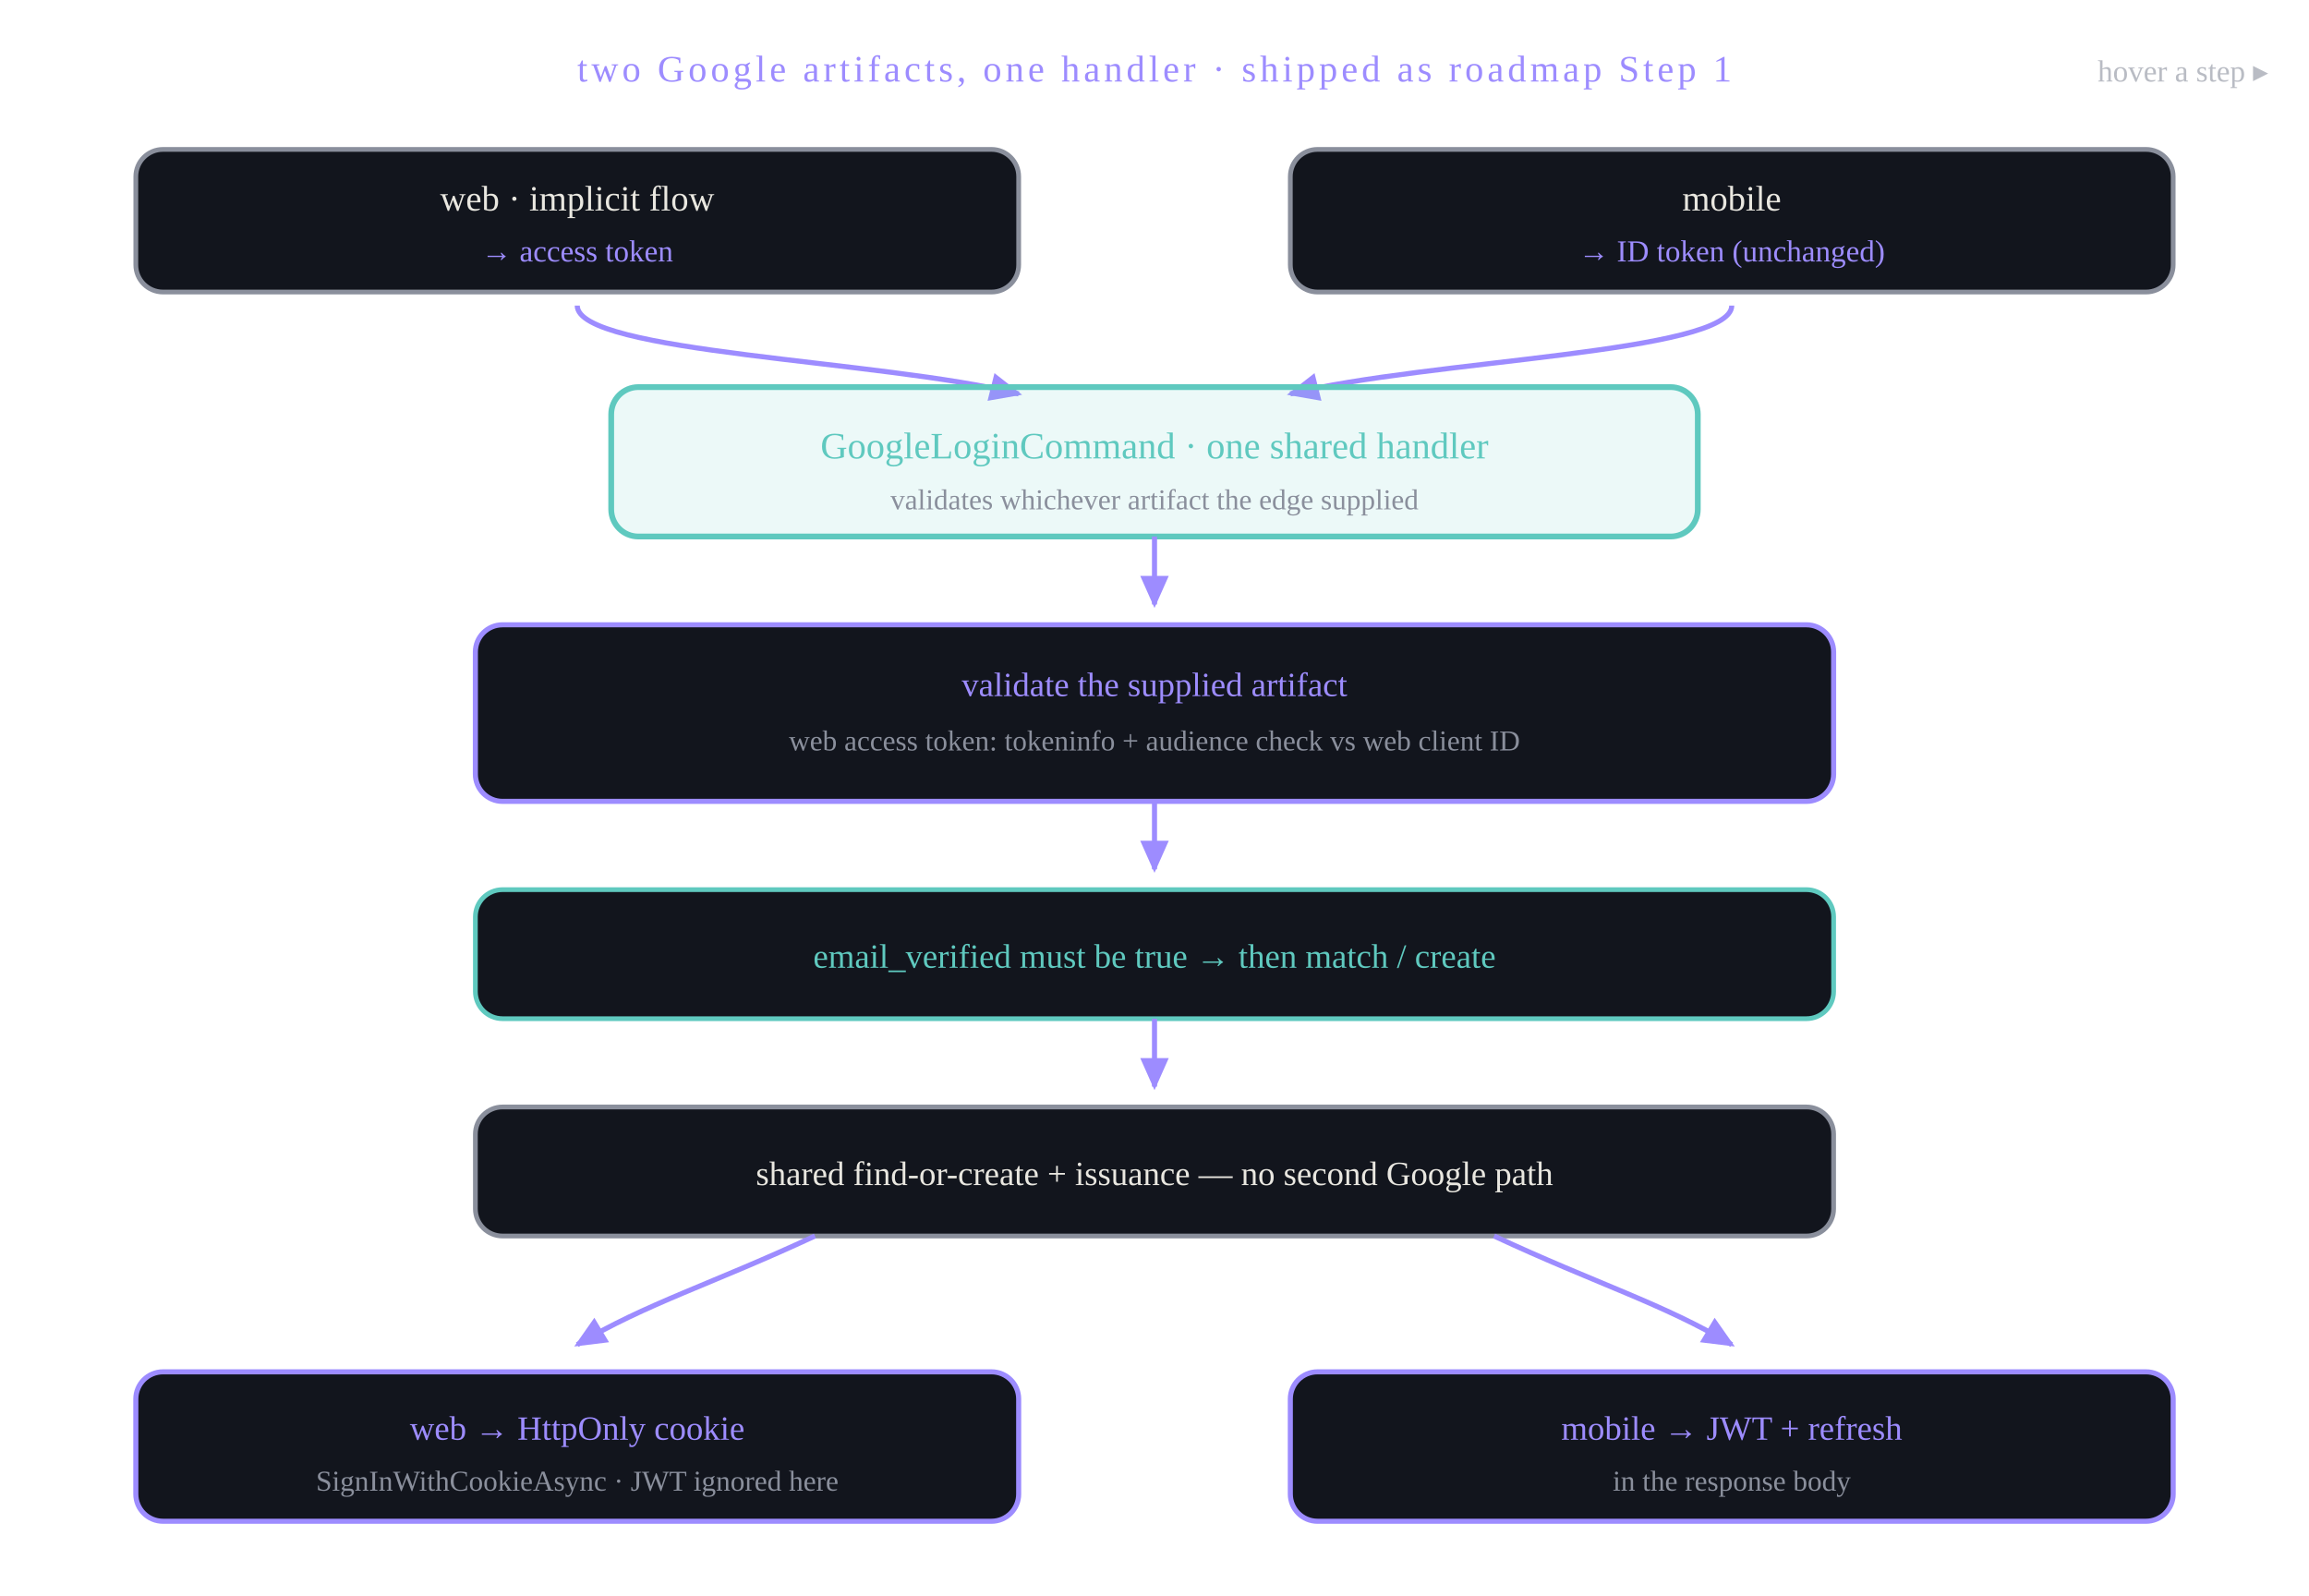
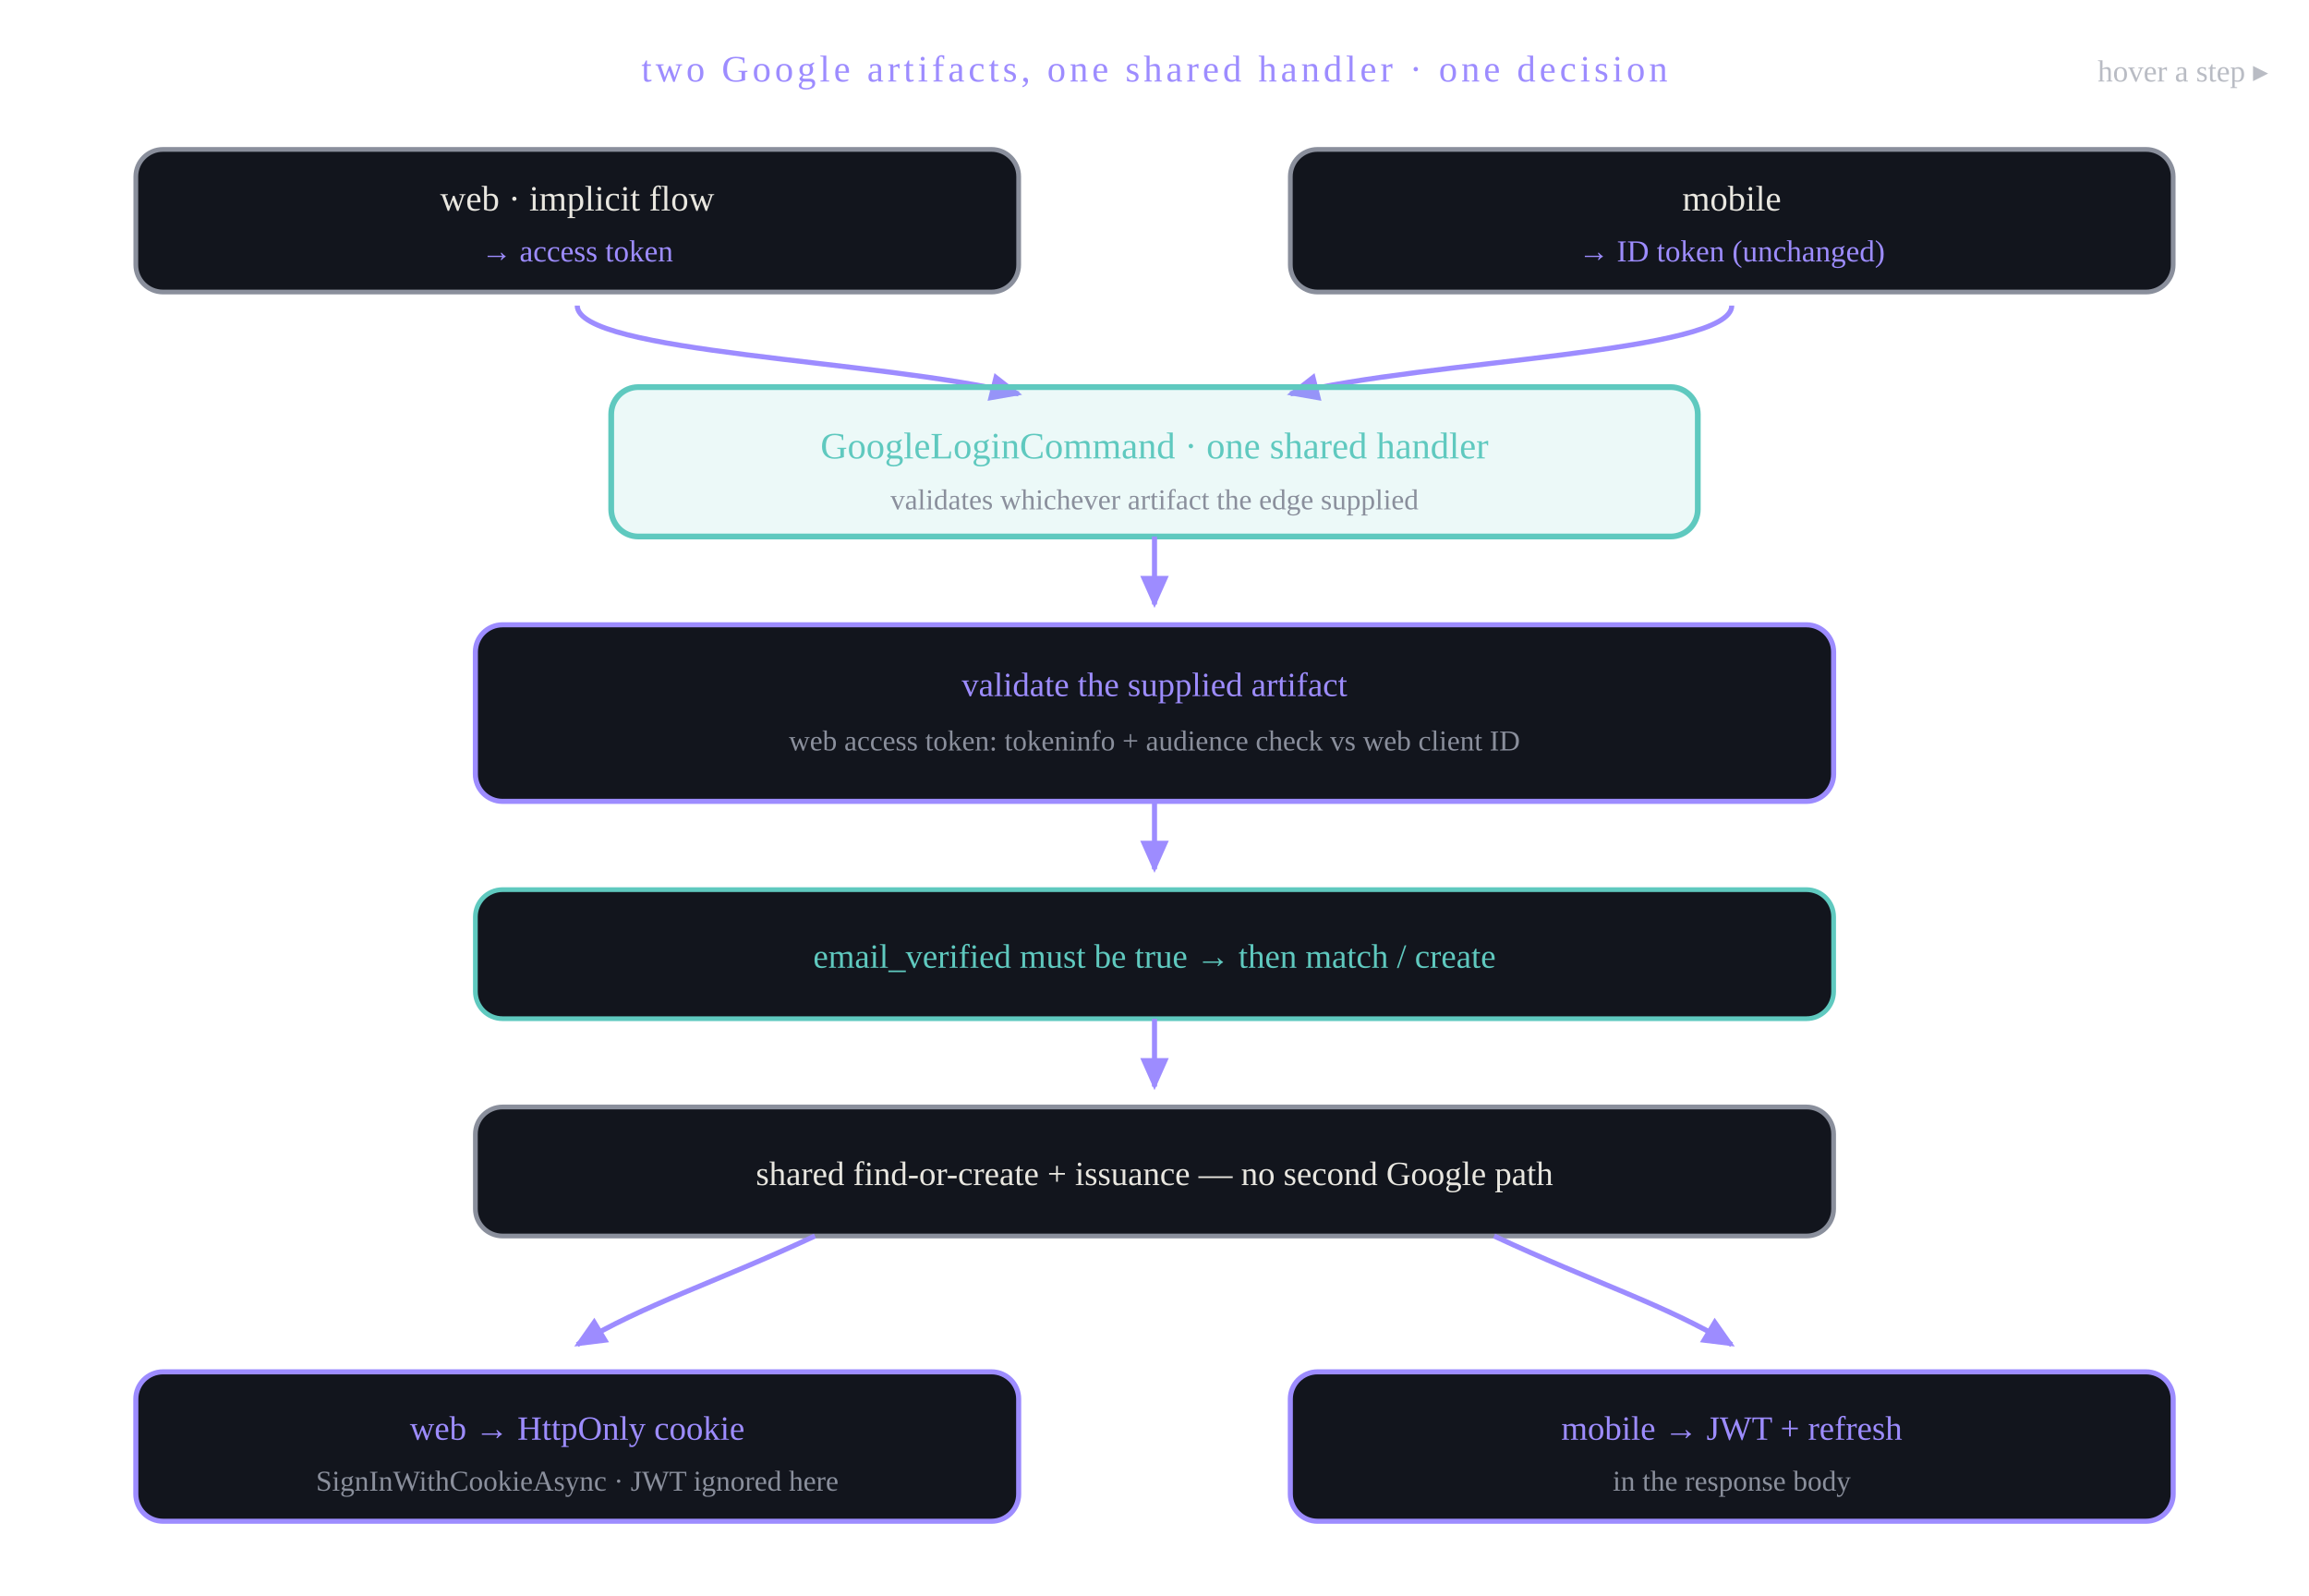
<svg xmlns="http://www.w3.org/2000/svg" viewBox="0 0 680 470" role="img" aria-labelledby="agc-t agc-d">
  <style>
    .agc-node{ cursor:pointer; transition:opacity .2s ease; }
    .agc-node:focus{ outline:none; }
    .agc-hit{ fill:transparent; }
    svg:hover .agc-node:not(:hover),
    svg:focus-within .agc-node:not(:focus-within){ opacity:.3; }
    .agc-box{ transition:stroke-width .2s ease; }
    .agc-node:hover .agc-box,
    .agc-node:focus-within .agc-box{ stroke-width:2.4; }
    .agc-note{ opacity:0; transition:opacity .18s ease; }
    .agc-node:hover .agc-note,
    .agc-node:focus-within .agc-note{ opacity:1; }
    .agc-hint{ opacity:.6; }
    svg:hover .agc-hint, svg:focus-within .agc-hint{ opacity:0; transition:opacity .25s ease; }
    @media (prefers-reduced-motion: reduce){ *{animation:none!important} }
  </style>
  <defs>
    <marker id="agc-ah" viewBox="0 0 10 10" refX="8" refY="5" markerWidth="7" markerHeight="7" orient="auto-start-reverse">
      <path d="M0 1 L9 5 L0 9 z" fill="var(--color-q1,#9d8cff)" />
    </marker>
  </defs>
  <g style="font-family:var(--font-mono,'IBM Plex Mono',ui-monospace,monospace)" fill="var(--color-ink,#e9e7e0)" font-size="12">
-     <text x="340" y="24" text-anchor="middle" font-size="11" letter-spacing="1.1" fill="var(--color-q1,#9d8cff)">two Google artifacts, one handler · shipped as roadmap Step 1</text>
+     <text x="340" y="24" text-anchor="middle" font-size="11" letter-spacing="1.1" fill="var(--color-q1,#9d8cff)">two Google artifacts, one shared handler · one decision</text>
    <g class="agc-node" tabindex="0" role="group" aria-label="Web input: the implicit flow yields an access token, not an ID token">
      <rect class="agc-hit" x="36" y="40" width="268" height="50" />
      <rect class="agc-box" x="40" y="44" width="260" height="42" rx="8" fill="var(--color-surface,#12151d)" stroke="var(--color-muted,#8a8f9c)" stroke-width="1.4" />
      <text x="170" y="62" text-anchor="middle" font-size="10.5">web · implicit flow</text>
      <text x="170" y="77" text-anchor="middle" font-size="9" fill="var(--color-q1,#9d8cff)">→ access token</text>
    </g>
    <g class="agc-node" tabindex="0" role="group" aria-label="Mobile input: yields an ID token; this path is unchanged">
      <rect class="agc-hit" x="376" y="40" width="268" height="50" />
      <rect class="agc-box" x="380" y="44" width="260" height="42" rx="8" fill="var(--color-surface,#12151d)" stroke="var(--color-muted,#8a8f9c)" stroke-width="1.4" />
      <text x="510" y="62" text-anchor="middle" font-size="10.5">mobile</text>
      <text x="510" y="77" text-anchor="middle" font-size="9" fill="var(--color-q1,#9d8cff)">→ ID token (unchanged)</text>
    </g>
    <path d="M170 90 C170 104, 260 106, 300 116" stroke="var(--color-q1,#9d8cff)" stroke-width="1.5" fill="none" marker-end="url(#agc-ah)" />
    <path d="M510 90 C510 104, 420 106, 380 116" stroke="var(--color-q1,#9d8cff)" stroke-width="1.5" fill="none" marker-end="url(#agc-ah)" />
    <g class="agc-node" tabindex="0" role="group" aria-label="One shared handler: GoogleLoginCommand, the same handler the mobile API uses; IdToken is optional, AccessToken optional">
      <rect class="agc-hit" x="176" y="110" width="328" height="52" />
      <rect class="agc-box" x="180" y="114" width="320" height="44" rx="8" fill="var(--color-q0,#5fc9bf)" fill-opacity="0.12" stroke="var(--color-q0,#5fc9bf)" stroke-width="1.7" />
      <text x="340" y="135" text-anchor="middle" font-size="11" fill="var(--color-q0,#5fc9bf)">GoogleLoginCommand · one shared handler</text>
      <text x="340" y="150" text-anchor="middle" font-size="8.5" fill="var(--color-muted,#8a8f9c)">validates whichever artifact the edge supplied</text>
    </g>
    <path d="M340 158 V178" stroke="var(--color-q1,#9d8cff)" stroke-width="1.5" fill="none" marker-end="url(#agc-ah)" />
    <g class="agc-node" tabindex="0" role="group" aria-label="Validate: the web access token goes through Google tokeninfo with an audience check against the web client ID, closing a substitution vector the legacy userinfo path lacked">
      <rect class="agc-hit" x="136" y="180" width="408" height="60" />
      <rect class="agc-box" x="140" y="184" width="400" height="52" rx="8" fill="var(--color-surface,#12151d)" stroke="var(--color-q1,#9d8cff)" stroke-width="1.5" />
      <text x="340" y="205" text-anchor="middle" font-size="10" fill="var(--color-q1,#9d8cff)">validate the supplied artifact</text>
      <text x="340" y="221" text-anchor="middle" font-size="8.5" fill="var(--color-muted,#8a8f9c)">web access token: tokeninfo + audience check vs web client ID</text>
      <text class="agc-note" x="340" y="233" text-anchor="middle" font-size="8" fill="var(--color-q1,#9d8cff)">closes a substitution vector the legacy userinfo path lacked</text>
    </g>
    <path d="M340 236 V256" stroke="var(--color-q1,#9d8cff)" stroke-width="1.5" fill="none" marker-end="url(#agc-ah)" />
    <g class="agc-node" tabindex="0" role="group" aria-label="Gate: email_verified must be true before any account match or create">
      <rect class="agc-hit" x="136" y="258" width="408" height="46" />
      <rect class="agc-box" x="140" y="262" width="400" height="38" rx="8" fill="var(--color-surface,#12151d)" stroke="var(--color-q0,#5fc9bf)" stroke-width="1.4" />
      <text x="340" y="285" text-anchor="middle" font-size="10" fill="var(--color-q0,#5fc9bf)">email_verified must be true → then match / create</text>
    </g>
    <path d="M340 300 V320" stroke="var(--color-q1,#9d8cff)" stroke-width="1.5" fill="none" marker-end="url(#agc-ah)" />
    <g class="agc-node" tabindex="0" role="group" aria-label="Shared find-or-create and token issuance — the code every edge already shares">
      <rect class="agc-hit" x="136" y="322" width="408" height="46" />
      <rect class="agc-box" x="140" y="326" width="400" height="38" rx="8" fill="var(--color-surface,#12151d)" stroke="var(--color-muted,#8a8f9c)" stroke-width="1.4" />
      <text x="340" y="349" text-anchor="middle" font-size="10">shared find-or-create + issuance — no second Google path</text>
    </g>
    <path d="M240 364 C210 378, 190 384, 170 396" stroke="var(--color-q1,#9d8cff)" stroke-width="1.5" fill="none" marker-end="url(#agc-ah)" />
    <path d="M440 364 C470 378, 490 384, 510 396" stroke="var(--color-q1,#9d8cff)" stroke-width="1.5" fill="none" marker-end="url(#agc-ah)" />
    <g class="agc-node" tabindex="0" role="group" aria-label="Web edge issues an HttpOnly cookie via SignInWithCookieAsync; the JWT in the response is ignored">
      <rect class="agc-hit" x="36" y="400" width="268" height="52" />
      <rect class="agc-box" x="40" y="404" width="260" height="44" rx="8" fill="var(--color-surface,#12151d)" stroke="var(--color-q1,#9d8cff)" stroke-width="1.5" />
      <text x="170" y="424" text-anchor="middle" font-size="10" fill="var(--color-q1,#9d8cff)">web → HttpOnly cookie</text>
      <text x="170" y="439" text-anchor="middle" font-size="8.5" fill="var(--color-muted,#8a8f9c)">SignInWithCookieAsync · JWT ignored here</text>
    </g>
    <g class="agc-node" tabindex="0" role="group" aria-label="Mobile edge issues a JWT plus refresh token in the response body">
      <rect class="agc-hit" x="376" y="400" width="268" height="52" />
      <rect class="agc-box" x="380" y="404" width="260" height="44" rx="8" fill="var(--color-surface,#12151d)" stroke="var(--color-q1,#9d8cff)" stroke-width="1.5" />
      <text x="510" y="424" text-anchor="middle" font-size="10" fill="var(--color-q1,#9d8cff)">mobile → JWT + refresh</text>
      <text x="510" y="439" text-anchor="middle" font-size="8.5" fill="var(--color-muted,#8a8f9c)">in the response body</text>
    </g>
    <text class="agc-hint" x="668" y="24" text-anchor="end" font-size="9" fill="var(--color-muted,#8a8f9c)">hover a step ▸</text>
  </g>
</svg>
